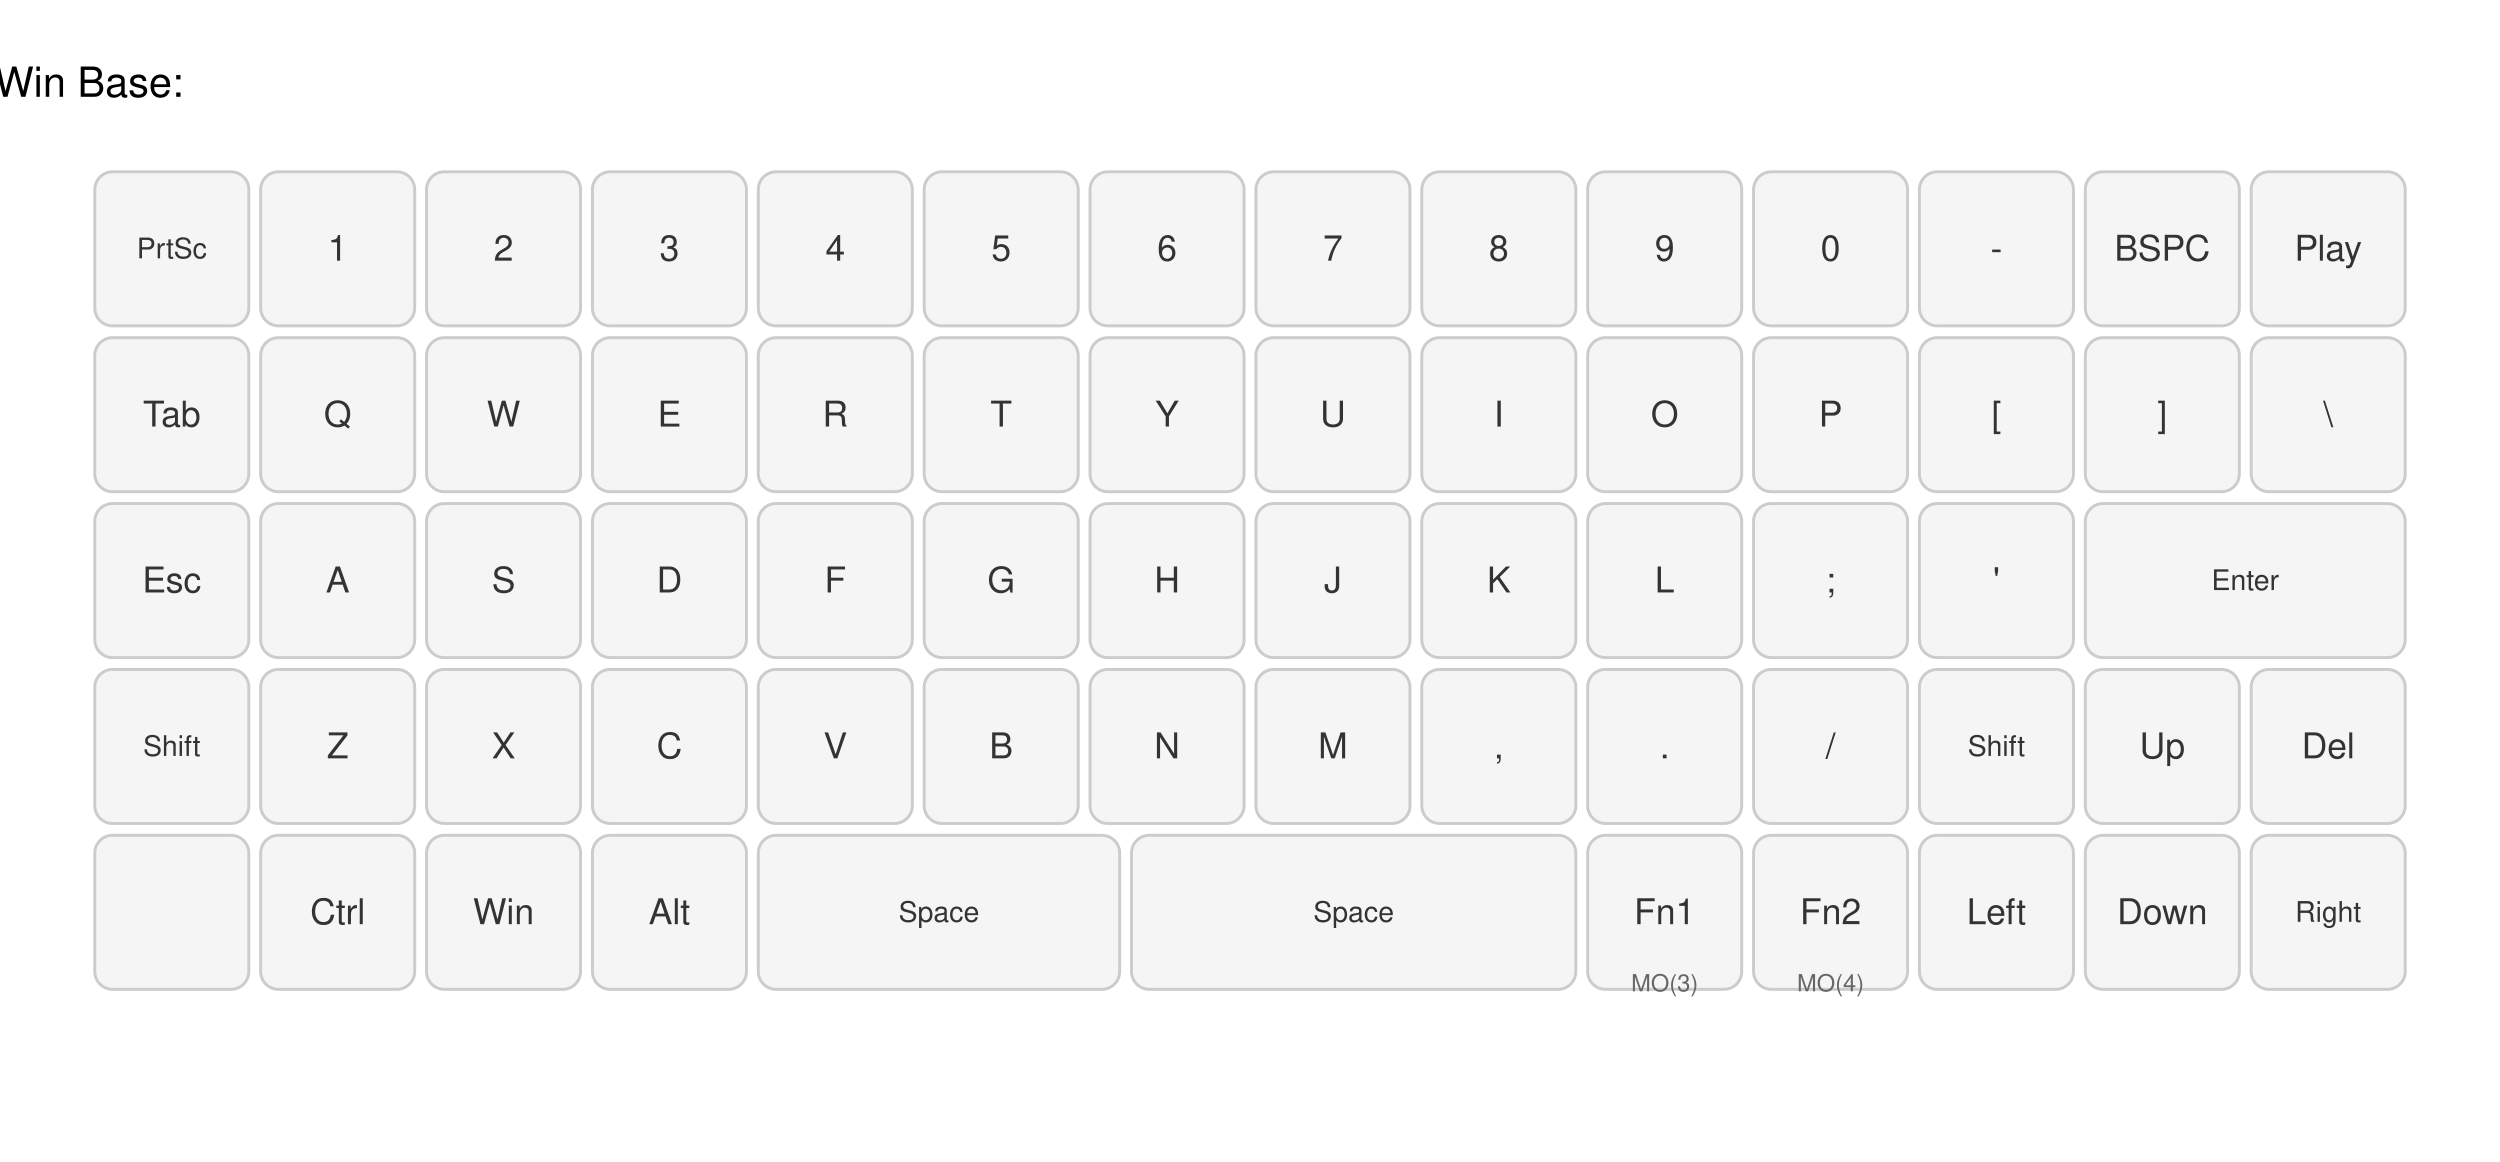
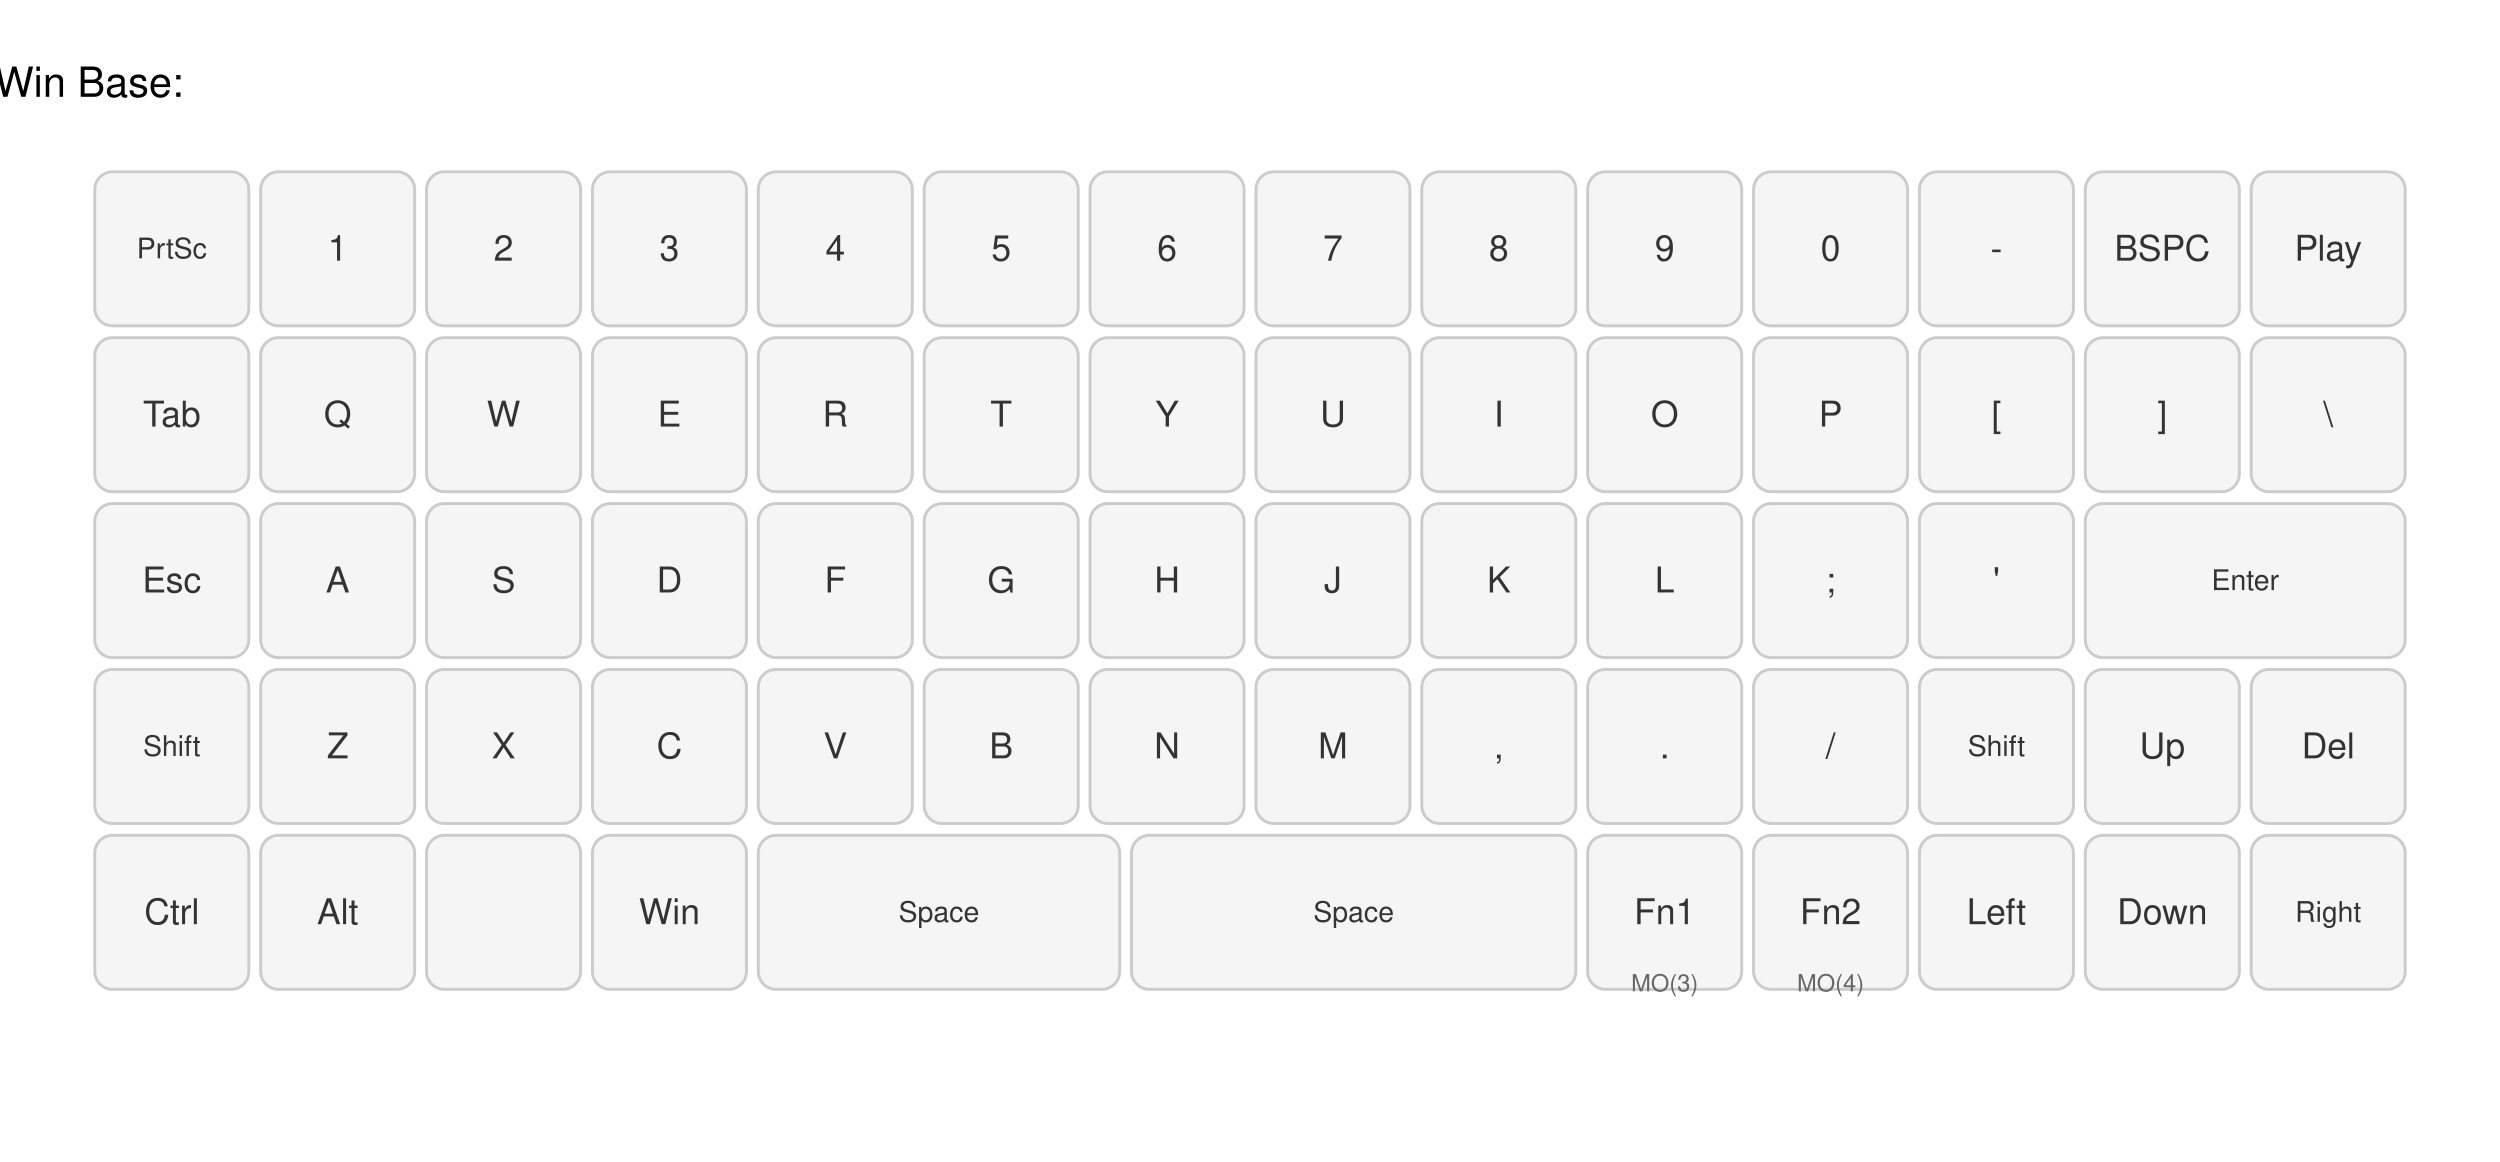
<svg xmlns="http://www.w3.org/2000/svg" width="844" height="392" viewBox="0 0 844 392" class="keymap">
  <style>svg {
  font-family: -apple-system, BlinkMacSystemFont, "SF Pro Text", "Helvetica Neue", Helvetica, Arial, sans-serif;
  font-size: 14px;
  font-kerning: normal;
  text-rendering: optimizeLegibility;
}
text { text-anchor: middle; dominant-baseline: middle; }
rect.key { fill: #f5f5f5; stroke: #cccccc; }
rect.held { fill: #a8d8ea; }
text.tap { font-size: 12px; fill: #333333; }
text.hold { font-size: 10px; fill: #666666; }
/* RGB layer indicator borders */
.rgb-magenta &gt; rect { stroke: #ff00ff; stroke-width: 2.5; }
.rgb-blue &gt; rect { stroke: #4488ff; stroke-width: 2.5; }
.rgb-yellow &gt; rect { stroke: #ffaa00; stroke-width: 2.5; }
.rgb-cyan &gt; rect { stroke: #00dddd; stroke-width: 2.5; }
.rgb-green &gt; rect { stroke: #44dd44; stroke-width: 2.5; }
.rgb-green-dark &gt; rect { stroke: #228822; stroke-width: 2.5; }
.rgb-red &gt; rect { stroke: #ff4444; stroke-width: 2.5; }
.rgb-orange &gt; rect { stroke: #ff8000; stroke-width: 2.5; }
</style>
  <g transform="translate(30, 0)" class="layer-Win Base">
    <text x="0" y="28" class="label" id="Win-Base">Win Base:</text>
    <g transform="translate(0, 56)">
      <g transform="translate(28, 28)" class="key keypos-0">
        <rect rx="6" ry="6" x="-26" y="-26" width="52" height="52" class="key" />
        <text x="0" y="0" class="key tap">
          <tspan style="font-size: 80%">PrtSc</tspan>
        </text>
      </g>
      <g transform="translate(84, 28)" class="key keypos-1">
        <rect rx="6" ry="6" x="-26" y="-26" width="52" height="52" class="key" />
        <text x="0" y="0" class="key tap">1</text>
      </g>
      <g transform="translate(140, 28)" class="key keypos-2">
        <rect rx="6" ry="6" x="-26" y="-26" width="52" height="52" class="key" />
        <text x="0" y="0" class="key tap">2</text>
      </g>
      <g transform="translate(196, 28)" class="key keypos-3">
        <rect rx="6" ry="6" x="-26" y="-26" width="52" height="52" class="key" />
        <text x="0" y="0" class="key tap">3</text>
      </g>
      <g transform="translate(252, 28)" class="key keypos-4">
        <rect rx="6" ry="6" x="-26" y="-26" width="52" height="52" class="key" />
        <text x="0" y="0" class="key tap">4</text>
      </g>
      <g transform="translate(308, 28)" class="key keypos-5">
        <rect rx="6" ry="6" x="-26" y="-26" width="52" height="52" class="key" />
        <text x="0" y="0" class="key tap">5</text>
      </g>
      <g transform="translate(364, 28)" class="key keypos-6">
        <rect rx="6" ry="6" x="-26" y="-26" width="52" height="52" class="key" />
        <text x="0" y="0" class="key tap">6</text>
      </g>
      <g transform="translate(420, 28)" class="key keypos-7">
        <rect rx="6" ry="6" x="-26" y="-26" width="52" height="52" class="key" />
        <text x="0" y="0" class="key tap">7</text>
      </g>
      <g transform="translate(476, 28)" class="key keypos-8">
        <rect rx="6" ry="6" x="-26" y="-26" width="52" height="52" class="key" />
        <text x="0" y="0" class="key tap">8</text>
      </g>
      <g transform="translate(532, 28)" class="key keypos-9">
        <rect rx="6" ry="6" x="-26" y="-26" width="52" height="52" class="key" />
        <text x="0" y="0" class="key tap">9</text>
      </g>
      <g transform="translate(588, 28)" class="key keypos-10">
        <rect rx="6" ry="6" x="-26" y="-26" width="52" height="52" class="key" />
        <text x="0" y="0" class="key tap">0</text>
      </g>
      <g transform="translate(644, 28)" class="key keypos-11">
        <rect rx="6" ry="6" x="-26" y="-26" width="52" height="52" class="key" />
        <text x="0" y="0" class="key tap">-</text>
      </g>
      <g transform="translate(700, 28)" class="key keypos-12">
        <rect rx="6" ry="6" x="-26" y="-26" width="52" height="52" class="key" />
        <text x="0" y="0" class="key tap">BSPC</text>
      </g>
      <g transform="translate(756, 28)" class="key keypos-13">
        <rect rx="6" ry="6" x="-26" y="-26" width="52" height="52" class="key" />
        <text x="0" y="0" class="key tap">Play</text>
      </g>
      <g transform="translate(28, 84)" class="key keypos-14">
        <rect rx="6" ry="6" x="-26" y="-26" width="52" height="52" class="key" />
        <text x="0" y="0" class="key tap">Tab</text>
      </g>
      <g transform="translate(84, 84)" class="key keypos-15">
        <rect rx="6" ry="6" x="-26" y="-26" width="52" height="52" class="key" />
        <text x="0" y="0" class="key tap">Q</text>
      </g>
      <g transform="translate(140, 84)" class="key keypos-16">
        <rect rx="6" ry="6" x="-26" y="-26" width="52" height="52" class="key" />
        <text x="0" y="0" class="key tap">W</text>
      </g>
      <g transform="translate(196, 84)" class="key keypos-17">
        <rect rx="6" ry="6" x="-26" y="-26" width="52" height="52" class="key" />
        <text x="0" y="0" class="key tap">E</text>
      </g>
      <g transform="translate(252, 84)" class="key keypos-18">
        <rect rx="6" ry="6" x="-26" y="-26" width="52" height="52" class="key" />
        <text x="0" y="0" class="key tap">R</text>
      </g>
      <g transform="translate(308, 84)" class="key keypos-19">
        <rect rx="6" ry="6" x="-26" y="-26" width="52" height="52" class="key" />
        <text x="0" y="0" class="key tap">T</text>
      </g>
      <g transform="translate(364, 84)" class="key keypos-20">
        <rect rx="6" ry="6" x="-26" y="-26" width="52" height="52" class="key" />
        <text x="0" y="0" class="key tap">Y</text>
      </g>
      <g transform="translate(420, 84)" class="key keypos-21">
        <rect rx="6" ry="6" x="-26" y="-26" width="52" height="52" class="key" />
        <text x="0" y="0" class="key tap">U</text>
      </g>
      <g transform="translate(476, 84)" class="key keypos-22">
        <rect rx="6" ry="6" x="-26" y="-26" width="52" height="52" class="key" />
        <text x="0" y="0" class="key tap">I</text>
      </g>
      <g transform="translate(532, 84)" class="key keypos-23">
        <rect rx="6" ry="6" x="-26" y="-26" width="52" height="52" class="key" />
        <text x="0" y="0" class="key tap">O</text>
      </g>
      <g transform="translate(588, 84)" class="key keypos-24">
        <rect rx="6" ry="6" x="-26" y="-26" width="52" height="52" class="key" />
        <text x="0" y="0" class="key tap">P</text>
      </g>
      <g transform="translate(644, 84)" class="key keypos-25">
        <rect rx="6" ry="6" x="-26" y="-26" width="52" height="52" class="key" />
        <text x="0" y="0" class="key tap">[</text>
      </g>
      <g transform="translate(700, 84)" class="key keypos-26">
        <rect rx="6" ry="6" x="-26" y="-26" width="52" height="52" class="key" />
        <text x="0" y="0" class="key tap">]</text>
      </g>
      <g transform="translate(756, 84)" class="key keypos-27">
        <rect rx="6" ry="6" x="-26" y="-26" width="52" height="52" class="key" />
        <text x="0" y="0" class="key tap">\</text>
      </g>
      <g transform="translate(28, 140)" class="key keypos-28">
        <rect rx="6" ry="6" x="-26" y="-26" width="52" height="52" class="key" />
        <text x="0" y="0" class="key tap">Esc</text>
      </g>
      <g transform="translate(84, 140)" class="key keypos-29">
        <rect rx="6" ry="6" x="-26" y="-26" width="52" height="52" class="key" />
        <text x="0" y="0" class="key tap">A</text>
      </g>
      <g transform="translate(140, 140)" class="key keypos-30">
        <rect rx="6" ry="6" x="-26" y="-26" width="52" height="52" class="key" />
        <text x="0" y="0" class="key tap">S</text>
      </g>
      <g transform="translate(196, 140)" class="key keypos-31">
        <rect rx="6" ry="6" x="-26" y="-26" width="52" height="52" class="key" />
        <text x="0" y="0" class="key tap">D</text>
      </g>
      <g transform="translate(252, 140)" class="key keypos-32">
        <rect rx="6" ry="6" x="-26" y="-26" width="52" height="52" class="key" />
        <text x="0" y="0" class="key tap">F</text>
      </g>
      <g transform="translate(308, 140)" class="key keypos-33">
        <rect rx="6" ry="6" x="-26" y="-26" width="52" height="52" class="key" />
        <text x="0" y="0" class="key tap">G</text>
      </g>
      <g transform="translate(364, 140)" class="key keypos-34">
        <rect rx="6" ry="6" x="-26" y="-26" width="52" height="52" class="key" />
        <text x="0" y="0" class="key tap">H</text>
      </g>
      <g transform="translate(420, 140)" class="key keypos-35">
        <rect rx="6" ry="6" x="-26" y="-26" width="52" height="52" class="key" />
        <text x="0" y="0" class="key tap">J</text>
      </g>
      <g transform="translate(476, 140)" class="key keypos-36">
        <rect rx="6" ry="6" x="-26" y="-26" width="52" height="52" class="key" />
        <text x="0" y="0" class="key tap">K</text>
      </g>
      <g transform="translate(532, 140)" class="key keypos-37">
        <rect rx="6" ry="6" x="-26" y="-26" width="52" height="52" class="key" />
        <text x="0" y="0" class="key tap">L</text>
      </g>
      <g transform="translate(588, 140)" class="key keypos-38">
        <rect rx="6" ry="6" x="-26" y="-26" width="52" height="52" class="key" />
        <text x="0" y="0" class="key tap">;</text>
      </g>
      <g transform="translate(644, 140)" class="key keypos-39">
        <rect rx="6" ry="6" x="-26" y="-26" width="52" height="52" class="key" />
        <text x="0" y="0" class="key tap">'</text>
      </g>
      <g transform="translate(728, 140)" class="key keypos-40">
        <rect rx="6" ry="6" x="-54" y="-26" width="108" height="52" class="key" />
        <text x="0" y="0" class="key tap">
          <tspan style="font-size: 80%">Enter</tspan>
        </text>
      </g>
      <g transform="translate(28, 196)" class="key keypos-41">
        <rect rx="6" ry="6" x="-26" y="-26" width="52" height="52" class="key" />
        <text x="0" y="0" class="key tap">
          <tspan style="font-size: 80%">Shift</tspan>
        </text>
      </g>
      <g transform="translate(84, 196)" class="key keypos-42">
        <rect rx="6" ry="6" x="-26" y="-26" width="52" height="52" class="key" />
        <text x="0" y="0" class="key tap">Z</text>
      </g>
      <g transform="translate(140, 196)" class="key keypos-43">
        <rect rx="6" ry="6" x="-26" y="-26" width="52" height="52" class="key" />
        <text x="0" y="0" class="key tap">X</text>
      </g>
      <g transform="translate(196, 196)" class="key keypos-44">
        <rect rx="6" ry="6" x="-26" y="-26" width="52" height="52" class="key" />
        <text x="0" y="0" class="key tap">C</text>
      </g>
      <g transform="translate(252, 196)" class="key keypos-45">
        <rect rx="6" ry="6" x="-26" y="-26" width="52" height="52" class="key" />
        <text x="0" y="0" class="key tap">V</text>
      </g>
      <g transform="translate(308, 196)" class="key keypos-46">
        <rect rx="6" ry="6" x="-26" y="-26" width="52" height="52" class="key" />
        <text x="0" y="0" class="key tap">B</text>
      </g>
      <g transform="translate(364, 196)" class="key keypos-47">
        <rect rx="6" ry="6" x="-26" y="-26" width="52" height="52" class="key" />
        <text x="0" y="0" class="key tap">N</text>
      </g>
      <g transform="translate(420, 196)" class="key keypos-48">
        <rect rx="6" ry="6" x="-26" y="-26" width="52" height="52" class="key" />
        <text x="0" y="0" class="key tap">M</text>
      </g>
      <g transform="translate(476, 196)" class="key keypos-49">
        <rect rx="6" ry="6" x="-26" y="-26" width="52" height="52" class="key" />
        <text x="0" y="0" class="key tap">,</text>
      </g>
      <g transform="translate(532, 196)" class="key keypos-50">
        <rect rx="6" ry="6" x="-26" y="-26" width="52" height="52" class="key" />
        <text x="0" y="0" class="key tap">.</text>
      </g>
      <g transform="translate(588, 196)" class="key keypos-51">
        <rect rx="6" ry="6" x="-26" y="-26" width="52" height="52" class="key" />
        <text x="0" y="0" class="key tap">/</text>
      </g>
      <g transform="translate(644, 196)" class="key keypos-52">
        <rect rx="6" ry="6" x="-26" y="-26" width="52" height="52" class="key" />
        <text x="0" y="0" class="key tap">
          <tspan style="font-size: 80%">Shift</tspan>
        </text>
      </g>
      <g transform="translate(700, 196)" class="key keypos-53">
        <rect rx="6" ry="6" x="-26" y="-26" width="52" height="52" class="key" />
        <text x="0" y="0" class="key tap">Up</text>
      </g>
      <g transform="translate(756, 196)" class="key keypos-54">
        <rect rx="6" ry="6" x="-26" y="-26" width="52" height="52" class="key" />
        <text x="0" y="0" class="key tap">Del</text>
      </g>
      <g transform="translate(28, 252)" class="key keypos-55">
        <rect rx="6" ry="6" x="-26" y="-26" width="52" height="52" class="key" />
+         <text x="0" y="0" class="key tap">Ctrl</text>
      </g>
      <g transform="translate(84, 252)" class="key keypos-56">
        <rect rx="6" ry="6" x="-26" y="-26" width="52" height="52" class="key" />
-         <text x="0" y="0" class="key tap">Ctrl</text>
+         <text x="0" y="0" class="key tap">Alt</text>
      </g>
      <g transform="translate(140, 252)" class="key keypos-57">
        <rect rx="6" ry="6" x="-26" y="-26" width="52" height="52" class="key" />
+       </g>
+       <g transform="translate(196, 252)" class="key keypos-58">
+         <rect rx="6" ry="6" x="-26" y="-26" width="52" height="52" class="key" />
        <text x="0" y="0" class="key tap">Win</text>
-       </g>
-       <g transform="translate(196, 252)" class="key keypos-58">
-         <rect rx="6" ry="6" x="-26" y="-26" width="52" height="52" class="key" />
-         <text x="0" y="0" class="key tap">Alt</text>
      </g>
      <g transform="translate(287, 252)" class="key keypos-59">
        <rect rx="6" ry="6" x="-61" y="-26" width="122" height="52" class="key" />
        <text x="0" y="0" class="key tap">
          <tspan style="font-size: 80%">Space</tspan>
        </text>
      </g>
      <g transform="translate(427, 252)" class="key keypos-60">
        <rect rx="6" ry="6" x="-75" y="-26" width="150" height="52" class="key" />
        <text x="0" y="0" class="key tap">
          <tspan style="font-size: 80%">Space</tspan>
        </text>
      </g>
      <g transform="translate(532, 252)" class="key keypos-61">
        <rect rx="6" ry="6" x="-26" y="-26" width="52" height="52" class="key" />
        <text x="0" y="0" class="key tap">Fn1</text>
        <text x="0" y="24" class="key hold">
          <tspan style="font-size: 80%">MO(3)</tspan>
        </text>
      </g>
      <g transform="translate(588, 252)" class="key keypos-62">
        <rect rx="6" ry="6" x="-26" y="-26" width="52" height="52" class="key" />
        <text x="0" y="0" class="key tap">Fn2</text>
        <text x="0" y="24" class="key hold">
          <tspan style="font-size: 80%">MO(4)</tspan>
        </text>
      </g>
      <g transform="translate(644, 252)" class="key keypos-63">
        <rect rx="6" ry="6" x="-26" y="-26" width="52" height="52" class="key" />
        <text x="0" y="0" class="key tap">Left</text>
      </g>
      <g transform="translate(700, 252)" class="key keypos-64">
        <rect rx="6" ry="6" x="-26" y="-26" width="52" height="52" class="key" />
        <text x="0" y="0" class="key tap">Down</text>
      </g>
      <g transform="translate(756, 252)" class="key keypos-65">
        <rect rx="6" ry="6" x="-26" y="-26" width="52" height="52" class="key" />
        <text x="0" y="0" class="key tap">
          <tspan style="font-size: 80%">Right</tspan>
        </text>
      </g>
    </g>
  </g>
</svg>
